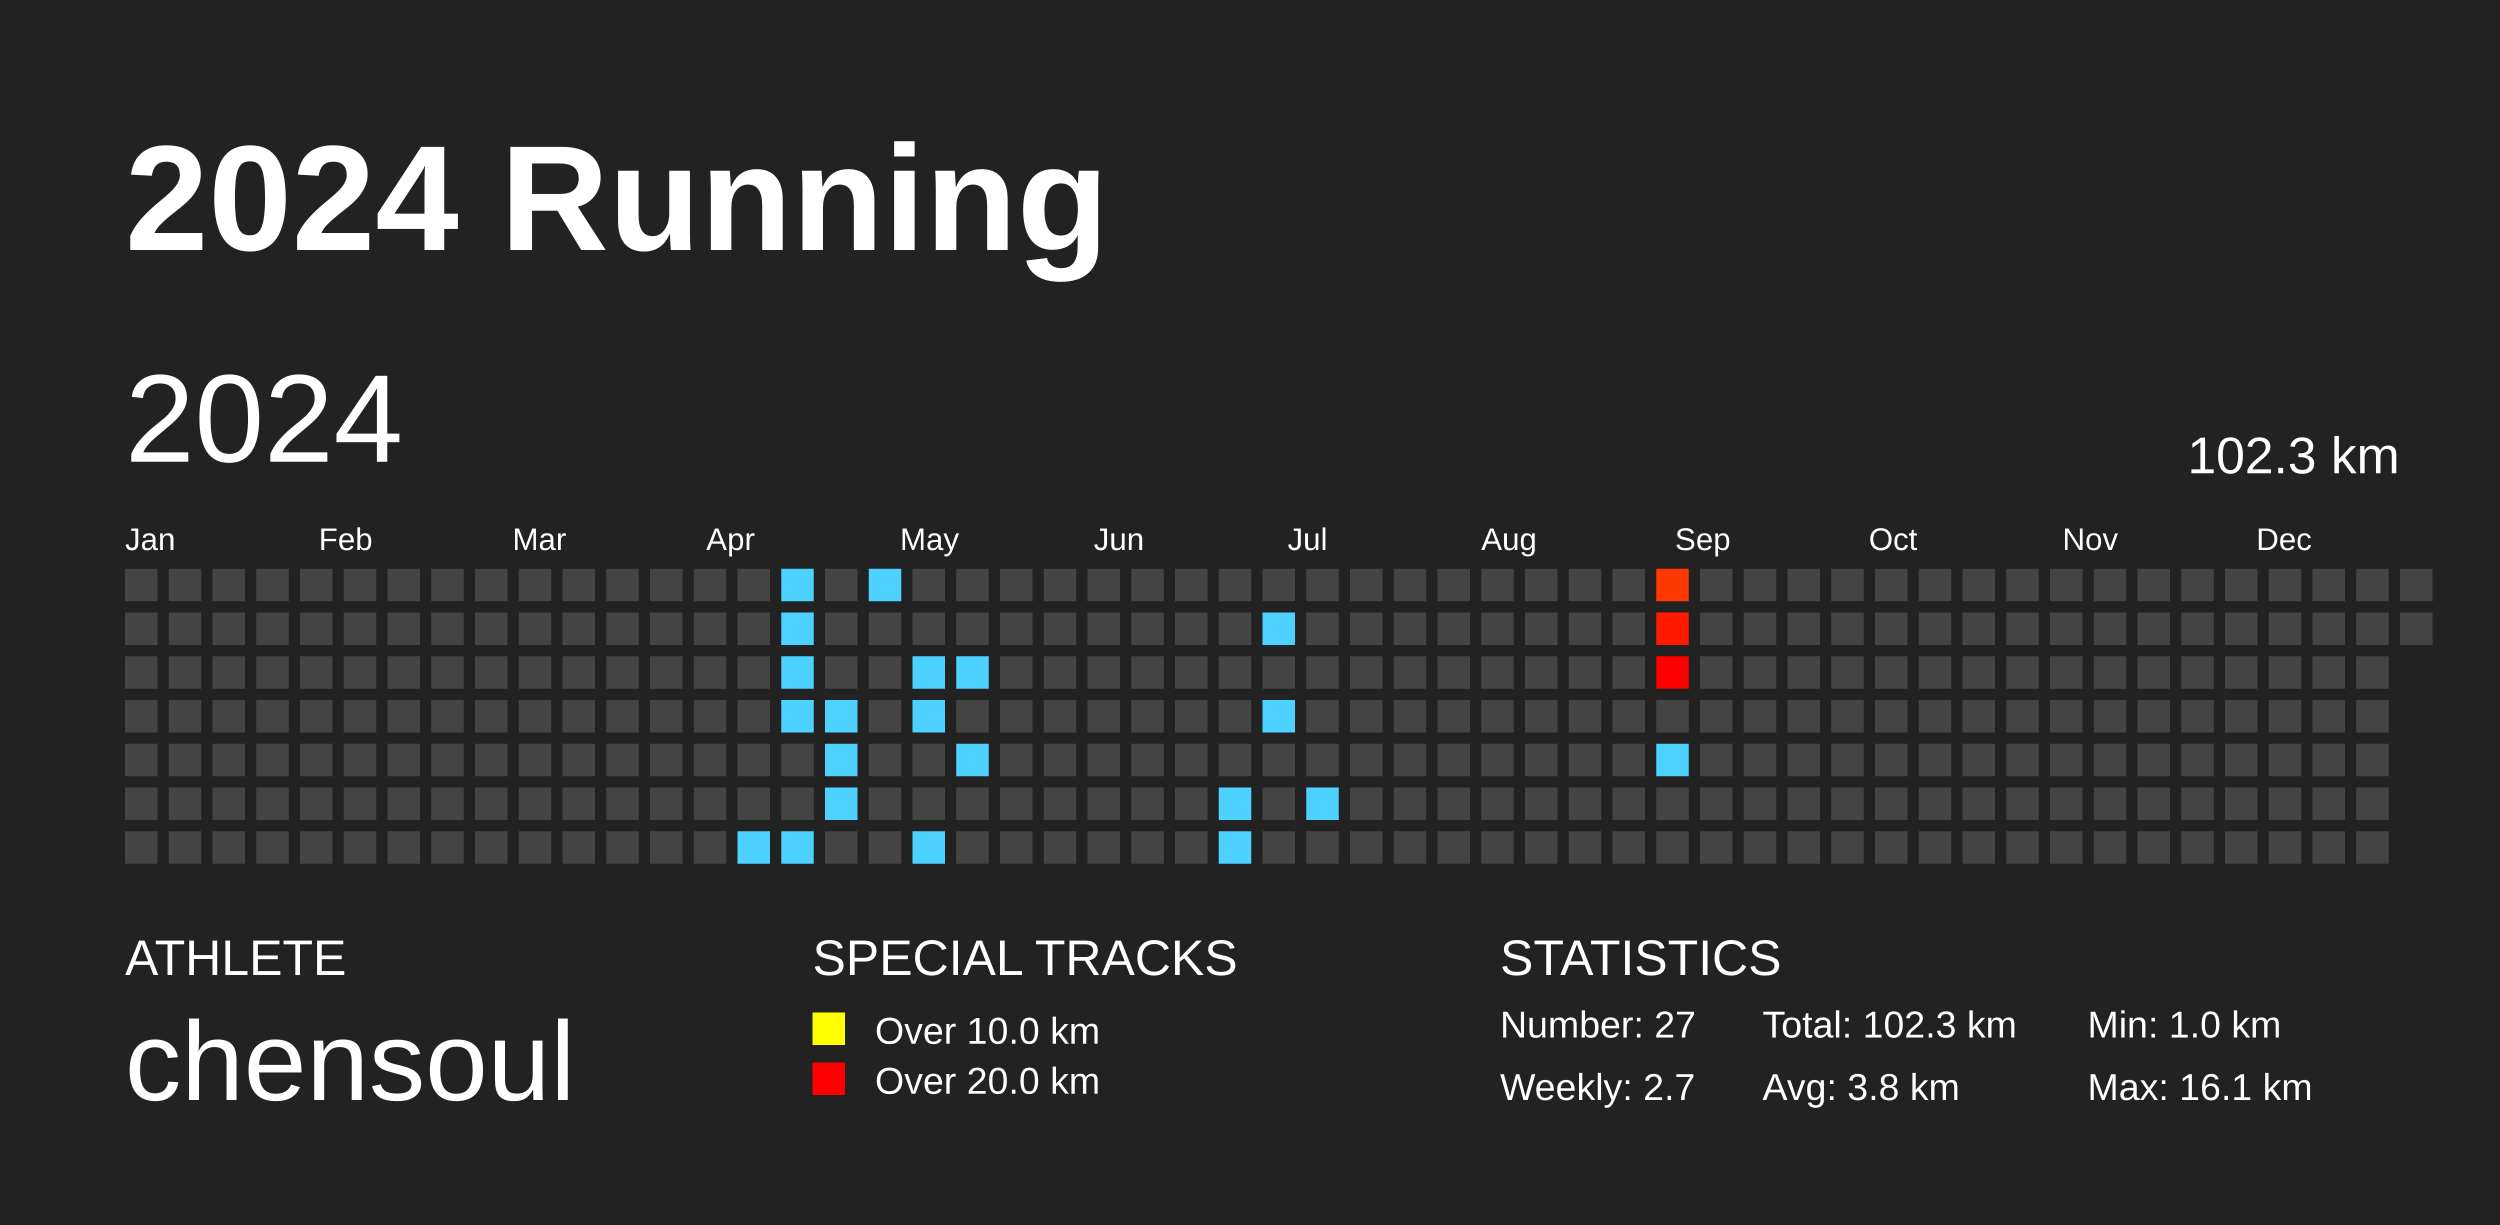
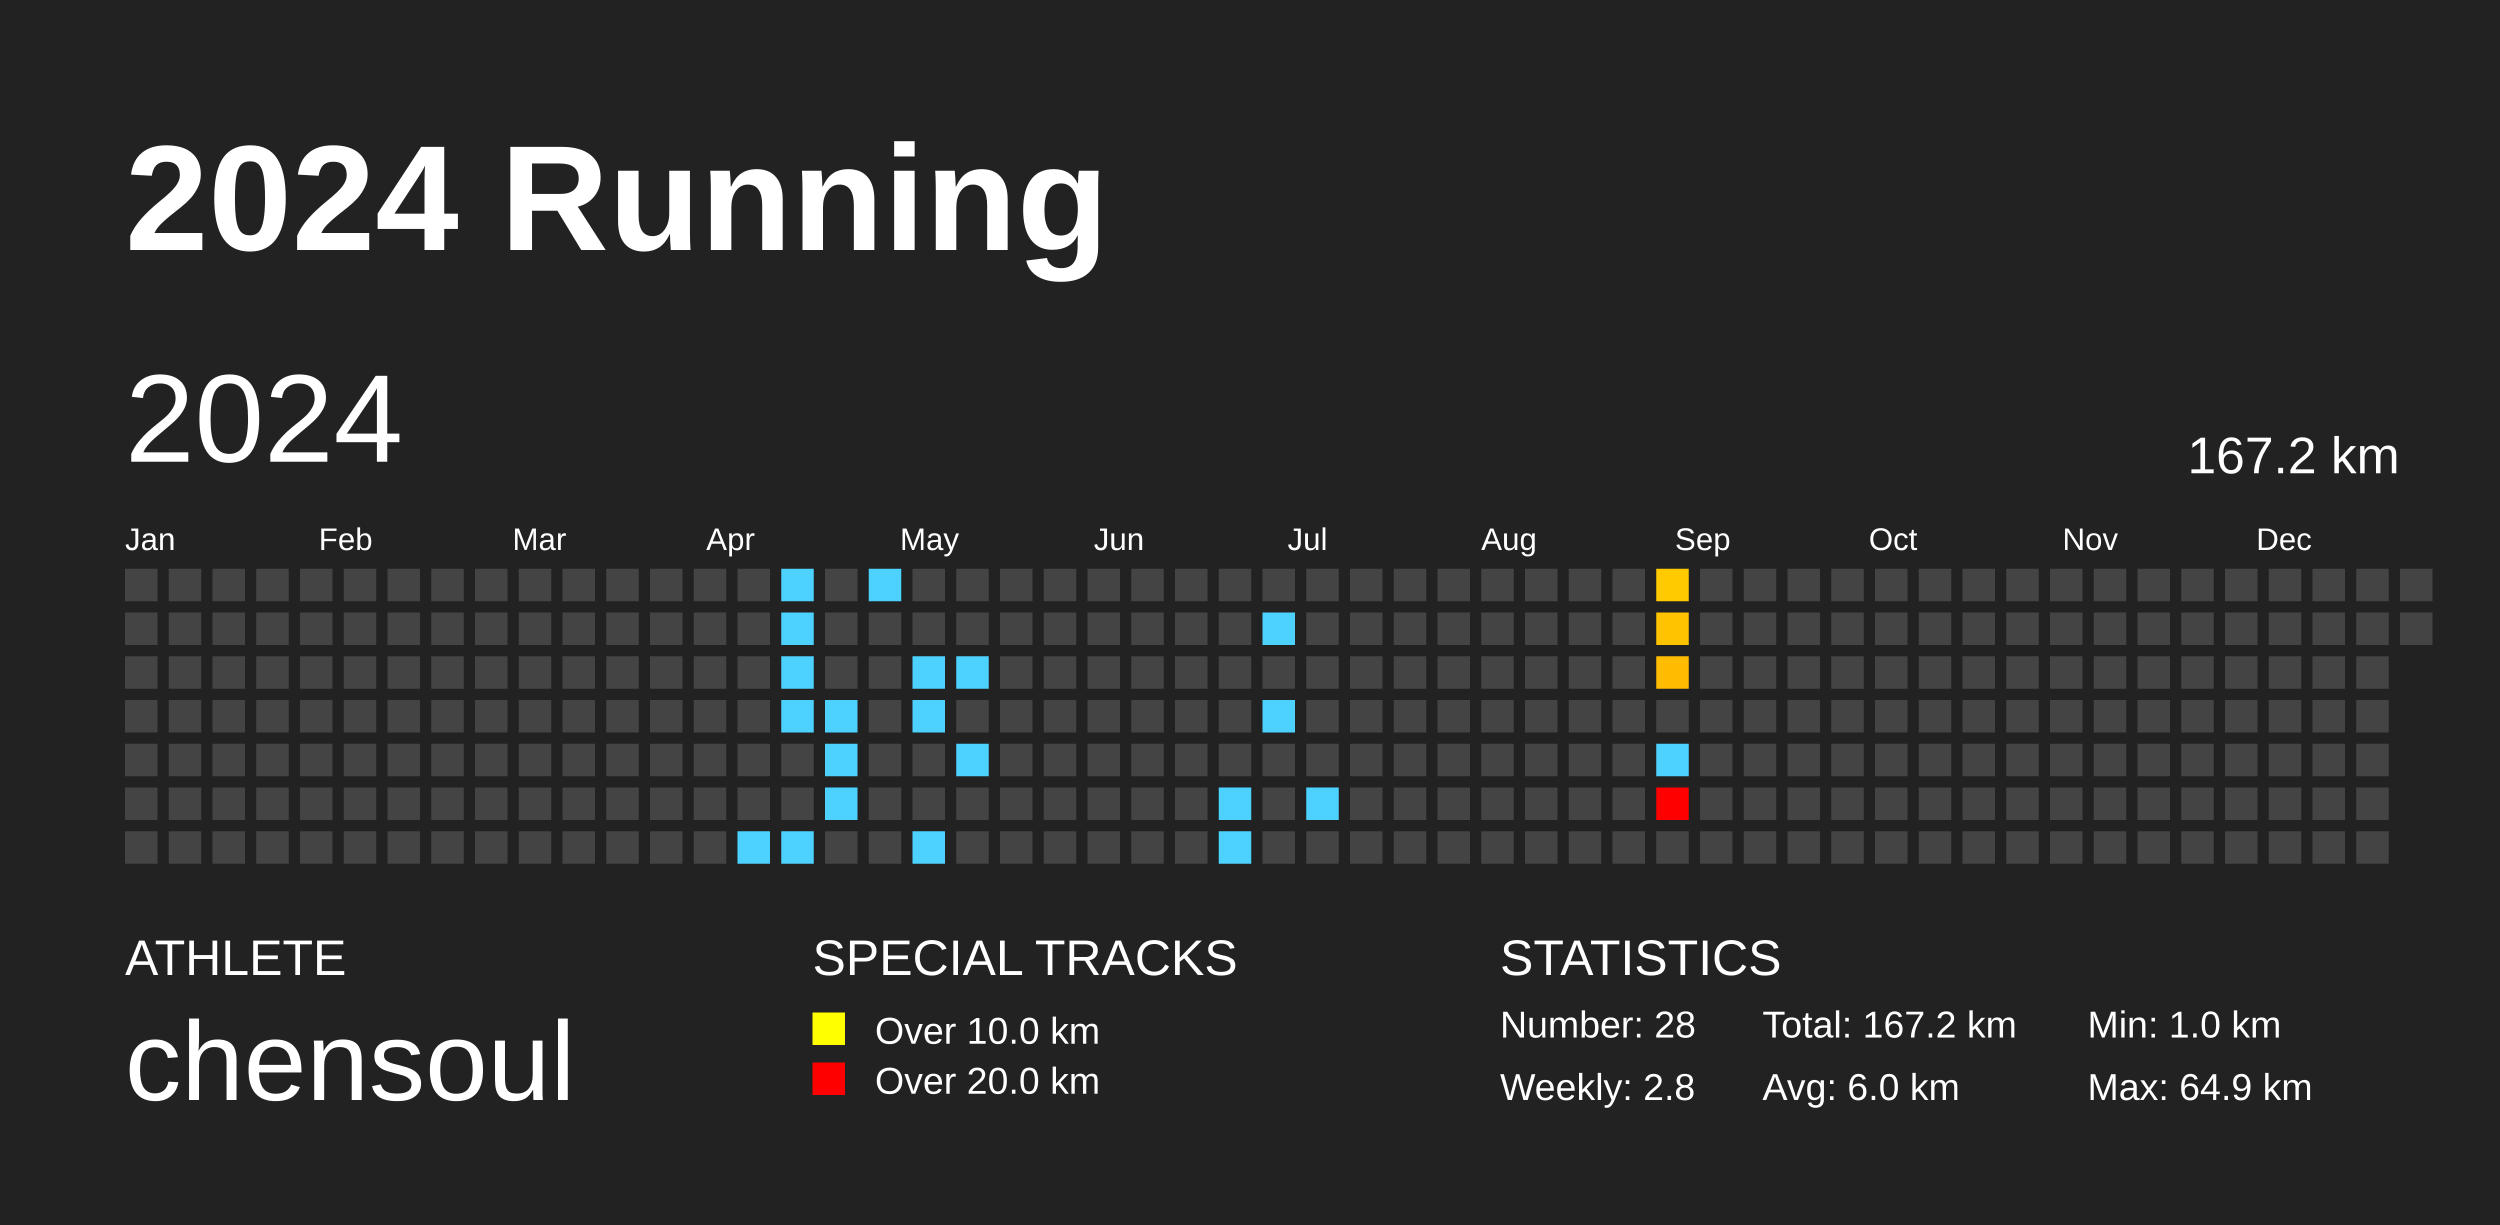
<svg xmlns="http://www.w3.org/2000/svg" baseProfile="full" height="98mm" version="1.1" viewBox="0,0,200,98" width="200mm">
  <defs />
  <rect fill="#222222" height="98" width="200" x="0" y="0" />
  <text fill="#FFFFFF" style="font-size:12px; font-family:Arial; font-weight:bold;" x="10" y="20">2024 Running</text>
  <text fill="#FFFFFF" style="font-size:4px; font-family:Arial" x="10" y="78">ATHLETE</text>
  <text fill="#FFFFFF" style="font-size:9px; font-family:Arial" x="10" y="88">chensoul</text>
  <text fill="#FFFFFF" style="font-size:4px; font-family:Arial" x="65" y="78">SPECIAL TRACKS</text>
  <rect fill="yellow" height="2.6" width="2.6" x="65" y="81" />
  <text fill="#FFFFFF" style="font-size:3px; font-family:Arial" x="70" y="83.5">Over 10.0 km</text>
  <rect fill="red" height="2.6" width="2.6" x="65" y="85" />
  <text fill="#FFFFFF" style="font-size:3px; font-family:Arial" x="70" y="87.5">Over 20.0 km</text>
  <text fill="#FFFFFF" style="font-size:4px; font-family:Arial" x="120" y="78">STATISTICS</text>
-   <text fill="#FFFFFF" style="font-size:3px; font-family:Arial" x="120" y="83">Number: 27</text>
-   <text fill="#FFFFFF" style="font-size:3px; font-family:Arial" x="120" y="88">Weekly: 2.7</text>
-   <text fill="#FFFFFF" style="font-size:3px; font-family:Arial" x="141" y="83">Total: 102.3 km</text>
-   <text fill="#FFFFFF" style="font-size:3px; font-family:Arial" x="141" y="88">Avg: 3.8 km</text>
+   <text fill="#FFFFFF" style="font-size:3px; font-family:Arial" x="120" y="83">Number: 28</text>
+   <text fill="#FFFFFF" style="font-size:3px; font-family:Arial" x="120" y="88">Weekly: 2.8</text>
+   <text fill="#FFFFFF" style="font-size:3px; font-family:Arial" x="141" y="83">Total: 167.2 km</text>
+   <text fill="#FFFFFF" style="font-size:3px; font-family:Arial" x="141" y="88">Avg: 6.0 km</text>
  <text fill="#FFFFFF" style="font-size:3px; font-family:Arial" x="167" y="83">Min: 1.0 km</text>
-   <text fill="#FFFFFF" style="font-size:3px; font-family:Arial" x="167" y="88">Max: 16.1 km</text>
+   <text fill="#FFFFFF" style="font-size:3px; font-family:Arial" x="167" y="88">Max: 64.9 km</text>
  <text dominant-baseline="hanging" fill="#FFFFFF" style="font-size:10.0px; font-family:Arial;" x="10" y="30">2024</text>
-   <text dominant-baseline="hanging" fill="#FFFFFF" style="font-size:4.125px; font-family:Arial;" x="175" y="35">102.3 km</text>
+   <text dominant-baseline="hanging" fill="#FFFFFF" style="font-size:4.125px; font-family:Arial;" x="175" y="35">167.2 km</text>
  <text fill="#FFFFFF" style="font-size:2.5px; font-family:Arial" x="10.0" y="44">Jan</text>
  <text fill="#FFFFFF" style="font-size:2.5px; font-family:Arial" x="25.5" y="44">Feb</text>
  <text fill="#FFFFFF" style="font-size:2.5px; font-family:Arial" x="41.0" y="44">Mar</text>
  <text fill="#FFFFFF" style="font-size:2.5px; font-family:Arial" x="56.5" y="44">Apr</text>
  <text fill="#FFFFFF" style="font-size:2.5px; font-family:Arial" x="72.0" y="44">May</text>
  <text fill="#FFFFFF" style="font-size:2.5px; font-family:Arial" x="87.5" y="44">Jun</text>
  <text fill="#FFFFFF" style="font-size:2.5px; font-family:Arial" x="103.0" y="44">Jul</text>
  <text fill="#FFFFFF" style="font-size:2.5px; font-family:Arial" x="118.5" y="44">Aug</text>
  <text fill="#FFFFFF" style="font-size:2.5px; font-family:Arial" x="134.0" y="44">Sep</text>
  <text fill="#FFFFFF" style="font-size:2.5px; font-family:Arial" x="149.5" y="44">Oct</text>
  <text fill="#FFFFFF" style="font-size:2.5px; font-family:Arial" x="165.0" y="44">Nov</text>
  <text fill="#FFFFFF" style="font-size:2.5px; font-family:Arial" x="180.5" y="44">Dec</text>
  <rect fill="#444444" height="2.6" width="2.6" x="10.0" y="45.5" />
  <rect fill="#444444" height="2.6" width="2.6" x="10.0" y="49.0" />
  <rect fill="#444444" height="2.6" width="2.6" x="10.0" y="52.5" />
  <rect fill="#444444" height="2.6" width="2.6" x="10.0" y="56.0" />
  <rect fill="#444444" height="2.6" width="2.6" x="10.0" y="59.5" />
  <rect fill="#444444" height="2.6" width="2.6" x="10.0" y="63.0" />
  <rect fill="#444444" height="2.6" width="2.6" x="10.0" y="66.5" />
  <rect fill="#444444" height="2.6" width="2.6" x="13.5" y="45.5" />
  <rect fill="#444444" height="2.6" width="2.6" x="13.5" y="49.0" />
  <rect fill="#444444" height="2.6" width="2.6" x="13.5" y="52.5" />
  <rect fill="#444444" height="2.6" width="2.6" x="13.5" y="56.0" />
  <rect fill="#444444" height="2.6" width="2.6" x="13.5" y="59.5" />
  <rect fill="#444444" height="2.6" width="2.6" x="13.5" y="63.0" />
  <rect fill="#444444" height="2.6" width="2.6" x="13.5" y="66.5" />
  <rect fill="#444444" height="2.6" width="2.6" x="17.0" y="45.5" />
  <rect fill="#444444" height="2.6" width="2.6" x="17.0" y="49.0" />
  <rect fill="#444444" height="2.6" width="2.6" x="17.0" y="52.5" />
  <rect fill="#444444" height="2.6" width="2.6" x="17.0" y="56.0" />
  <rect fill="#444444" height="2.6" width="2.6" x="17.0" y="59.5" />
  <rect fill="#444444" height="2.6" width="2.6" x="17.0" y="63.0" />
  <rect fill="#444444" height="2.6" width="2.6" x="17.0" y="66.5" />
  <rect fill="#444444" height="2.6" width="2.6" x="20.5" y="45.5" />
  <rect fill="#444444" height="2.6" width="2.6" x="20.5" y="49.0" />
  <rect fill="#444444" height="2.6" width="2.6" x="20.5" y="52.5" />
  <rect fill="#444444" height="2.6" width="2.6" x="20.5" y="56.0" />
  <rect fill="#444444" height="2.6" width="2.6" x="20.5" y="59.5" />
  <rect fill="#444444" height="2.6" width="2.6" x="20.5" y="63.0" />
  <rect fill="#444444" height="2.6" width="2.6" x="20.5" y="66.5" />
  <rect fill="#444444" height="2.6" width="2.6" x="24.0" y="45.5" />
  <rect fill="#444444" height="2.6" width="2.6" x="24.0" y="49.0" />
  <rect fill="#444444" height="2.6" width="2.6" x="24.0" y="52.5" />
  <rect fill="#444444" height="2.6" width="2.6" x="24.0" y="56.0" />
  <rect fill="#444444" height="2.6" width="2.6" x="24.0" y="59.5" />
  <rect fill="#444444" height="2.6" width="2.6" x="24.0" y="63.0" />
  <rect fill="#444444" height="2.6" width="2.6" x="24.0" y="66.5" />
  <rect fill="#444444" height="2.6" width="2.6" x="27.5" y="45.5" />
  <rect fill="#444444" height="2.6" width="2.6" x="27.5" y="49.0" />
  <rect fill="#444444" height="2.6" width="2.6" x="27.5" y="52.5" />
  <rect fill="#444444" height="2.6" width="2.6" x="27.5" y="56.0" />
  <rect fill="#444444" height="2.6" width="2.6" x="27.5" y="59.5" />
  <rect fill="#444444" height="2.6" width="2.6" x="27.5" y="63.0" />
  <rect fill="#444444" height="2.6" width="2.6" x="27.5" y="66.5" />
  <rect fill="#444444" height="2.6" width="2.6" x="31.0" y="45.5" />
  <rect fill="#444444" height="2.6" width="2.6" x="31.0" y="49.0" />
  <rect fill="#444444" height="2.6" width="2.6" x="31.0" y="52.5" />
  <rect fill="#444444" height="2.6" width="2.6" x="31.0" y="56.0" />
  <rect fill="#444444" height="2.6" width="2.6" x="31.0" y="59.5" />
  <rect fill="#444444" height="2.6" width="2.6" x="31.0" y="63.0" />
  <rect fill="#444444" height="2.6" width="2.6" x="31.0" y="66.5" />
  <rect fill="#444444" height="2.6" width="2.6" x="34.5" y="45.5" />
  <rect fill="#444444" height="2.6" width="2.6" x="34.5" y="49.0" />
  <rect fill="#444444" height="2.6" width="2.6" x="34.5" y="52.5" />
  <rect fill="#444444" height="2.6" width="2.6" x="34.5" y="56.0" />
  <rect fill="#444444" height="2.6" width="2.6" x="34.5" y="59.5" />
  <rect fill="#444444" height="2.6" width="2.6" x="34.5" y="63.0" />
  <rect fill="#444444" height="2.6" width="2.6" x="34.5" y="66.5" />
  <rect fill="#444444" height="2.6" width="2.6" x="38.0" y="45.5" />
  <rect fill="#444444" height="2.6" width="2.6" x="38.0" y="49.0" />
  <rect fill="#444444" height="2.6" width="2.6" x="38.0" y="52.5" />
  <rect fill="#444444" height="2.6" width="2.6" x="38.0" y="56.0" />
  <rect fill="#444444" height="2.6" width="2.6" x="38.0" y="59.5" />
  <rect fill="#444444" height="2.6" width="2.6" x="38.0" y="63.0" />
  <rect fill="#444444" height="2.6" width="2.6" x="38.0" y="66.5" />
  <rect fill="#444444" height="2.6" width="2.6" x="41.5" y="45.5" />
  <rect fill="#444444" height="2.6" width="2.6" x="41.5" y="49.0" />
  <rect fill="#444444" height="2.6" width="2.6" x="41.5" y="52.5" />
  <rect fill="#444444" height="2.6" width="2.6" x="41.5" y="56.0" />
  <rect fill="#444444" height="2.6" width="2.6" x="41.5" y="59.5" />
  <rect fill="#444444" height="2.6" width="2.6" x="41.5" y="63.0" />
  <rect fill="#444444" height="2.6" width="2.6" x="41.5" y="66.5" />
  <rect fill="#444444" height="2.6" width="2.6" x="45.0" y="45.5" />
  <rect fill="#444444" height="2.6" width="2.6" x="45.0" y="49.0" />
  <rect fill="#444444" height="2.6" width="2.6" x="45.0" y="52.5" />
  <rect fill="#444444" height="2.6" width="2.6" x="45.0" y="56.0" />
  <rect fill="#444444" height="2.6" width="2.6" x="45.0" y="59.5" />
  <rect fill="#444444" height="2.6" width="2.6" x="45.0" y="63.0" />
  <rect fill="#444444" height="2.6" width="2.6" x="45.0" y="66.5" />
  <rect fill="#444444" height="2.6" width="2.6" x="48.5" y="45.5" />
  <rect fill="#444444" height="2.6" width="2.6" x="48.5" y="49.0" />
  <rect fill="#444444" height="2.6" width="2.6" x="48.5" y="52.5" />
  <rect fill="#444444" height="2.6" width="2.6" x="48.5" y="56.0" />
  <rect fill="#444444" height="2.6" width="2.6" x="48.5" y="59.5" />
  <rect fill="#444444" height="2.6" width="2.6" x="48.5" y="63.0" />
  <rect fill="#444444" height="2.6" width="2.6" x="48.5" y="66.5" />
  <rect fill="#444444" height="2.6" width="2.6" x="52.0" y="45.5" />
  <rect fill="#444444" height="2.6" width="2.6" x="52.0" y="49.0" />
  <rect fill="#444444" height="2.6" width="2.6" x="52.0" y="52.5" />
  <rect fill="#444444" height="2.6" width="2.6" x="52.0" y="56.0" />
  <rect fill="#444444" height="2.6" width="2.6" x="52.0" y="59.5" />
  <rect fill="#444444" height="2.6" width="2.6" x="52.0" y="63.0" />
  <rect fill="#444444" height="2.6" width="2.6" x="52.0" y="66.5" />
  <rect fill="#444444" height="2.6" width="2.6" x="55.5" y="45.5" />
  <rect fill="#444444" height="2.6" width="2.6" x="55.5" y="49.0" />
  <rect fill="#444444" height="2.6" width="2.6" x="55.5" y="52.5" />
  <rect fill="#444444" height="2.6" width="2.6" x="55.5" y="56.0" />
  <rect fill="#444444" height="2.6" width="2.6" x="55.5" y="59.5" />
  <rect fill="#444444" height="2.6" width="2.6" x="55.5" y="63.0" />
  <rect fill="#444444" height="2.6" width="2.6" x="55.5" y="66.5" />
  <rect fill="#444444" height="2.6" width="2.6" x="59.0" y="45.5" />
  <rect fill="#444444" height="2.6" width="2.6" x="59.0" y="49.0" />
  <rect fill="#444444" height="2.6" width="2.6" x="59.0" y="52.5" />
  <rect fill="#444444" height="2.6" width="2.6" x="59.0" y="56.0" />
  <rect fill="#444444" height="2.6" width="2.6" x="59.0" y="59.5" />
  <rect fill="#444444" height="2.6" width="2.6" x="59.0" y="63.0" />
  <rect fill="#4dd2ff" height="2.6" width="2.6" x="59.0" y="66.5" />
  <rect fill="#4dd2ff" height="2.6" width="2.6" x="62.5" y="45.5" />
  <rect fill="#4dd2ff" height="2.6" width="2.6" x="62.5" y="49.0" />
  <rect fill="#4dd2ff" height="2.6" width="2.6" x="62.5" y="52.5" />
  <rect fill="#4dd2ff" height="2.6" width="2.6" x="62.5" y="56.0" />
  <rect fill="#444444" height="2.6" width="2.6" x="62.5" y="59.5" />
  <rect fill="#444444" height="2.6" width="2.6" x="62.5" y="63.0" />
  <rect fill="#4dd2ff" height="2.6" width="2.6" x="62.5" y="66.5" />
  <rect fill="#444444" height="2.6" width="2.6" x="66.0" y="45.5" />
  <rect fill="#444444" height="2.6" width="2.6" x="66.0" y="49.0" />
  <rect fill="#444444" height="2.6" width="2.6" x="66.0" y="52.5" />
  <rect fill="#4dd2ff" height="2.6" width="2.6" x="66.0" y="56.0" />
  <rect fill="#4dd2ff" height="2.6" width="2.6" x="66.0" y="59.5" />
  <rect fill="#4dd2ff" height="2.6" width="2.6" x="66.0" y="63.0" />
  <rect fill="#444444" height="2.6" width="2.6" x="66.0" y="66.5" />
  <rect fill="#4dd2ff" height="2.6" width="2.6" x="69.5" y="45.5" />
  <rect fill="#444444" height="2.6" width="2.6" x="69.5" y="49.0" />
  <rect fill="#444444" height="2.6" width="2.6" x="69.5" y="52.5" />
  <rect fill="#444444" height="2.6" width="2.6" x="69.5" y="56.0" />
  <rect fill="#444444" height="2.6" width="2.6" x="69.5" y="59.5" />
  <rect fill="#444444" height="2.6" width="2.6" x="69.5" y="63.0" />
  <rect fill="#444444" height="2.6" width="2.6" x="69.5" y="66.5" />
  <rect fill="#444444" height="2.6" width="2.6" x="73.0" y="45.5" />
  <rect fill="#444444" height="2.6" width="2.6" x="73.0" y="49.0" />
  <rect fill="#4dd2ff" height="2.6" width="2.6" x="73.0" y="52.5" />
  <rect fill="#4dd2ff" height="2.6" width="2.6" x="73.0" y="56.0" />
  <rect fill="#444444" height="2.6" width="2.6" x="73.0" y="59.5" />
  <rect fill="#444444" height="2.6" width="2.6" x="73.0" y="63.0" />
  <rect fill="#4dd2ff" height="2.6" width="2.6" x="73.0" y="66.5" />
  <rect fill="#444444" height="2.6" width="2.6" x="76.5" y="45.5" />
  <rect fill="#444444" height="2.6" width="2.6" x="76.5" y="49.0" />
  <rect fill="#4dd2ff" height="2.6" width="2.6" x="76.5" y="52.5" />
  <rect fill="#444444" height="2.6" width="2.6" x="76.5" y="56.0" />
  <rect fill="#4dd2ff" height="2.6" width="2.6" x="76.5" y="59.5" />
  <rect fill="#444444" height="2.6" width="2.6" x="76.5" y="63.0" />
  <rect fill="#444444" height="2.6" width="2.6" x="76.5" y="66.5" />
  <rect fill="#444444" height="2.6" width="2.6" x="80.0" y="45.5" />
  <rect fill="#444444" height="2.6" width="2.6" x="80.0" y="49.0" />
  <rect fill="#444444" height="2.6" width="2.6" x="80.0" y="52.5" />
  <rect fill="#444444" height="2.6" width="2.6" x="80.0" y="56.0" />
  <rect fill="#444444" height="2.6" width="2.6" x="80.0" y="59.5" />
  <rect fill="#444444" height="2.6" width="2.6" x="80.0" y="63.0" />
  <rect fill="#444444" height="2.6" width="2.6" x="80.0" y="66.5" />
  <rect fill="#444444" height="2.6" width="2.6" x="83.5" y="45.5" />
  <rect fill="#444444" height="2.6" width="2.6" x="83.5" y="49.0" />
  <rect fill="#444444" height="2.6" width="2.6" x="83.5" y="52.5" />
  <rect fill="#444444" height="2.6" width="2.6" x="83.5" y="56.0" />
  <rect fill="#444444" height="2.6" width="2.6" x="83.5" y="59.5" />
  <rect fill="#444444" height="2.6" width="2.6" x="83.5" y="63.0" />
  <rect fill="#444444" height="2.6" width="2.6" x="83.5" y="66.5" />
  <rect fill="#444444" height="2.6" width="2.6" x="87.0" y="45.5" />
  <rect fill="#444444" height="2.6" width="2.6" x="87.0" y="49.0" />
  <rect fill="#444444" height="2.6" width="2.6" x="87.0" y="52.5" />
  <rect fill="#444444" height="2.6" width="2.6" x="87.0" y="56.0" />
  <rect fill="#444444" height="2.6" width="2.6" x="87.0" y="59.5" />
  <rect fill="#444444" height="2.6" width="2.6" x="87.0" y="63.0" />
  <rect fill="#444444" height="2.6" width="2.6" x="87.0" y="66.5" />
  <rect fill="#444444" height="2.6" width="2.6" x="90.5" y="45.5" />
  <rect fill="#444444" height="2.6" width="2.6" x="90.5" y="49.0" />
  <rect fill="#444444" height="2.6" width="2.6" x="90.5" y="52.5" />
  <rect fill="#444444" height="2.6" width="2.6" x="90.5" y="56.0" />
  <rect fill="#444444" height="2.6" width="2.6" x="90.5" y="59.5" />
  <rect fill="#444444" height="2.6" width="2.6" x="90.5" y="63.0" />
  <rect fill="#444444" height="2.6" width="2.6" x="90.5" y="66.5" />
  <rect fill="#444444" height="2.6" width="2.6" x="94.0" y="45.5" />
  <rect fill="#444444" height="2.6" width="2.6" x="94.0" y="49.0" />
  <rect fill="#444444" height="2.6" width="2.6" x="94.0" y="52.5" />
  <rect fill="#444444" height="2.6" width="2.6" x="94.0" y="56.0" />
  <rect fill="#444444" height="2.6" width="2.6" x="94.0" y="59.5" />
  <rect fill="#444444" height="2.6" width="2.6" x="94.0" y="63.0" />
  <rect fill="#444444" height="2.6" width="2.6" x="94.0" y="66.5" />
  <rect fill="#444444" height="2.6" width="2.6" x="97.5" y="45.5" />
  <rect fill="#444444" height="2.6" width="2.6" x="97.5" y="49.0" />
  <rect fill="#444444" height="2.6" width="2.6" x="97.5" y="52.5" />
  <rect fill="#444444" height="2.6" width="2.6" x="97.5" y="56.0" />
  <rect fill="#444444" height="2.6" width="2.6" x="97.5" y="59.5" />
  <rect fill="#4dd2ff" height="2.6" width="2.6" x="97.5" y="63.0" />
  <rect fill="#4dd2ff" height="2.6" width="2.6" x="97.5" y="66.5" />
  <rect fill="#444444" height="2.6" width="2.6" x="101.0" y="45.5" />
  <rect fill="#4dd2ff" height="2.6" width="2.6" x="101.0" y="49.0" />
  <rect fill="#444444" height="2.6" width="2.6" x="101.0" y="52.5" />
  <rect fill="#4dd2ff" height="2.6" width="2.6" x="101.0" y="56.0" />
  <rect fill="#444444" height="2.6" width="2.6" x="101.0" y="59.5" />
  <rect fill="#444444" height="2.6" width="2.6" x="101.0" y="63.0" />
  <rect fill="#444444" height="2.6" width="2.6" x="101.0" y="66.5" />
  <rect fill="#444444" height="2.6" width="2.6" x="104.5" y="45.5" />
  <rect fill="#444444" height="2.6" width="2.6" x="104.5" y="49.0" />
  <rect fill="#444444" height="2.6" width="2.6" x="104.5" y="52.5" />
  <rect fill="#444444" height="2.6" width="2.6" x="104.5" y="56.0" />
  <rect fill="#444444" height="2.6" width="2.6" x="104.5" y="59.5" />
  <rect fill="#4dd2ff" height="2.6" width="2.6" x="104.5" y="63.0" />
  <rect fill="#444444" height="2.6" width="2.6" x="104.5" y="66.5" />
  <rect fill="#444444" height="2.6" width="2.6" x="108.0" y="45.5" />
  <rect fill="#444444" height="2.6" width="2.6" x="108.0" y="49.0" />
  <rect fill="#444444" height="2.6" width="2.6" x="108.0" y="52.5" />
  <rect fill="#444444" height="2.6" width="2.6" x="108.0" y="56.0" />
  <rect fill="#444444" height="2.6" width="2.6" x="108.0" y="59.5" />
  <rect fill="#444444" height="2.6" width="2.6" x="108.0" y="63.0" />
  <rect fill="#444444" height="2.6" width="2.6" x="108.0" y="66.5" />
  <rect fill="#444444" height="2.6" width="2.6" x="111.5" y="45.5" />
  <rect fill="#444444" height="2.6" width="2.6" x="111.5" y="49.0" />
  <rect fill="#444444" height="2.6" width="2.6" x="111.5" y="52.5" />
  <rect fill="#444444" height="2.6" width="2.6" x="111.5" y="56.0" />
  <rect fill="#444444" height="2.6" width="2.6" x="111.5" y="59.5" />
  <rect fill="#444444" height="2.6" width="2.6" x="111.5" y="63.0" />
  <rect fill="#444444" height="2.6" width="2.6" x="111.5" y="66.5" />
  <rect fill="#444444" height="2.6" width="2.6" x="115.0" y="45.5" />
  <rect fill="#444444" height="2.6" width="2.6" x="115.0" y="49.0" />
  <rect fill="#444444" height="2.6" width="2.6" x="115.0" y="52.5" />
  <rect fill="#444444" height="2.6" width="2.6" x="115.0" y="56.0" />
  <rect fill="#444444" height="2.6" width="2.6" x="115.0" y="59.5" />
  <rect fill="#444444" height="2.6" width="2.6" x="115.0" y="63.0" />
  <rect fill="#444444" height="2.6" width="2.6" x="115.0" y="66.5" />
  <rect fill="#444444" height="2.6" width="2.6" x="118.5" y="45.5" />
  <rect fill="#444444" height="2.6" width="2.6" x="118.5" y="49.0" />
  <rect fill="#444444" height="2.6" width="2.6" x="118.5" y="52.5" />
  <rect fill="#444444" height="2.6" width="2.6" x="118.5" y="56.0" />
  <rect fill="#444444" height="2.6" width="2.6" x="118.5" y="59.5" />
  <rect fill="#444444" height="2.6" width="2.6" x="118.5" y="63.0" />
  <rect fill="#444444" height="2.6" width="2.6" x="118.5" y="66.5" />
  <rect fill="#444444" height="2.6" width="2.6" x="122.0" y="45.5" />
  <rect fill="#444444" height="2.6" width="2.6" x="122.0" y="49.0" />
  <rect fill="#444444" height="2.6" width="2.6" x="122.0" y="52.5" />
  <rect fill="#444444" height="2.6" width="2.6" x="122.0" y="56.0" />
  <rect fill="#444444" height="2.6" width="2.6" x="122.0" y="59.5" />
  <rect fill="#444444" height="2.6" width="2.6" x="122.0" y="63.0" />
  <rect fill="#444444" height="2.6" width="2.6" x="122.0" y="66.5" />
  <rect fill="#444444" height="2.6" width="2.6" x="125.5" y="45.5" />
  <rect fill="#444444" height="2.6" width="2.6" x="125.5" y="49.0" />
  <rect fill="#444444" height="2.6" width="2.6" x="125.5" y="52.5" />
  <rect fill="#444444" height="2.6" width="2.6" x="125.5" y="56.0" />
  <rect fill="#444444" height="2.6" width="2.6" x="125.5" y="59.5" />
  <rect fill="#444444" height="2.6" width="2.6" x="125.5" y="63.0" />
  <rect fill="#444444" height="2.6" width="2.6" x="125.5" y="66.5" />
  <rect fill="#444444" height="2.6" width="2.6" x="129.0" y="45.5" />
  <rect fill="#444444" height="2.6" width="2.6" x="129.0" y="49.0" />
  <rect fill="#444444" height="2.6" width="2.6" x="129.0" y="52.5" />
  <rect fill="#444444" height="2.6" width="2.6" x="129.0" y="56.0" />
  <rect fill="#444444" height="2.6" width="2.6" x="129.0" y="59.5" />
  <rect fill="#444444" height="2.6" width="2.6" x="129.0" y="63.0" />
  <rect fill="#444444" height="2.6" width="2.6" x="129.0" y="66.5" />
-   <rect fill="#ff3700" height="2.6" width="2.6" x="132.5" y="45.5" />
-   <rect fill="#ff1a00" height="2.6" width="2.6" x="132.5" y="49.0" />
-   <rect fill="#ff0000" height="2.6" width="2.6" x="132.5" y="52.5" />
+   <rect fill="#ffca00" height="2.6" width="2.6" x="132.5" y="45.5" />
+   <rect fill="#ffc300" height="2.6" width="2.6" x="132.5" y="49.0" />
+   <rect fill="#ffbc00" height="2.6" width="2.6" x="132.5" y="52.5" />
  <rect fill="#444444" height="2.6" width="2.6" x="132.5" y="56.0" />
  <rect fill="#4dd2ff" height="2.6" width="2.6" x="132.5" y="59.5" />
-   <rect fill="#444444" height="2.6" width="2.6" x="132.5" y="63.0" />
+   <rect fill="red" height="2.6" width="2.6" x="132.5" y="63.0" />
  <rect fill="#444444" height="2.6" width="2.6" x="132.5" y="66.5" />
  <rect fill="#444444" height="2.6" width="2.6" x="136.0" y="45.5" />
  <rect fill="#444444" height="2.6" width="2.6" x="136.0" y="49.0" />
  <rect fill="#444444" height="2.6" width="2.6" x="136.0" y="52.5" />
  <rect fill="#444444" height="2.6" width="2.6" x="136.0" y="56.0" />
  <rect fill="#444444" height="2.6" width="2.6" x="136.0" y="59.5" />
  <rect fill="#444444" height="2.6" width="2.6" x="136.0" y="63.0" />
  <rect fill="#444444" height="2.6" width="2.6" x="136.0" y="66.5" />
  <rect fill="#444444" height="2.6" width="2.6" x="139.5" y="45.5" />
  <rect fill="#444444" height="2.6" width="2.6" x="139.5" y="49.0" />
  <rect fill="#444444" height="2.6" width="2.6" x="139.5" y="52.5" />
  <rect fill="#444444" height="2.6" width="2.6" x="139.5" y="56.0" />
  <rect fill="#444444" height="2.6" width="2.6" x="139.5" y="59.5" />
  <rect fill="#444444" height="2.6" width="2.6" x="139.5" y="63.0" />
  <rect fill="#444444" height="2.6" width="2.6" x="139.5" y="66.5" />
  <rect fill="#444444" height="2.6" width="2.6" x="143.0" y="45.5" />
  <rect fill="#444444" height="2.6" width="2.6" x="143.0" y="49.0" />
  <rect fill="#444444" height="2.6" width="2.6" x="143.0" y="52.5" />
  <rect fill="#444444" height="2.6" width="2.6" x="143.0" y="56.0" />
  <rect fill="#444444" height="2.6" width="2.6" x="143.0" y="59.5" />
  <rect fill="#444444" height="2.6" width="2.6" x="143.0" y="63.0" />
  <rect fill="#444444" height="2.6" width="2.6" x="143.0" y="66.5" />
  <rect fill="#444444" height="2.6" width="2.6" x="146.5" y="45.5" />
  <rect fill="#444444" height="2.6" width="2.6" x="146.5" y="49.0" />
  <rect fill="#444444" height="2.6" width="2.6" x="146.5" y="52.5" />
  <rect fill="#444444" height="2.6" width="2.6" x="146.5" y="56.0" />
  <rect fill="#444444" height="2.6" width="2.6" x="146.5" y="59.5" />
  <rect fill="#444444" height="2.6" width="2.6" x="146.5" y="63.0" />
  <rect fill="#444444" height="2.6" width="2.6" x="146.5" y="66.5" />
  <rect fill="#444444" height="2.6" width="2.6" x="150.0" y="45.5" />
  <rect fill="#444444" height="2.6" width="2.6" x="150.0" y="49.0" />
  <rect fill="#444444" height="2.6" width="2.6" x="150.0" y="52.5" />
  <rect fill="#444444" height="2.6" width="2.6" x="150.0" y="56.0" />
  <rect fill="#444444" height="2.6" width="2.6" x="150.0" y="59.5" />
  <rect fill="#444444" height="2.6" width="2.6" x="150.0" y="63.0" />
  <rect fill="#444444" height="2.6" width="2.6" x="150.0" y="66.5" />
  <rect fill="#444444" height="2.6" width="2.6" x="153.5" y="45.5" />
  <rect fill="#444444" height="2.6" width="2.6" x="153.5" y="49.0" />
  <rect fill="#444444" height="2.6" width="2.6" x="153.5" y="52.5" />
  <rect fill="#444444" height="2.6" width="2.6" x="153.5" y="56.0" />
  <rect fill="#444444" height="2.6" width="2.6" x="153.5" y="59.5" />
  <rect fill="#444444" height="2.6" width="2.6" x="153.5" y="63.0" />
  <rect fill="#444444" height="2.6" width="2.6" x="153.5" y="66.5" />
  <rect fill="#444444" height="2.6" width="2.6" x="157.0" y="45.5" />
  <rect fill="#444444" height="2.6" width="2.6" x="157.0" y="49.0" />
  <rect fill="#444444" height="2.6" width="2.6" x="157.0" y="52.5" />
  <rect fill="#444444" height="2.6" width="2.6" x="157.0" y="56.0" />
  <rect fill="#444444" height="2.6" width="2.6" x="157.0" y="59.5" />
  <rect fill="#444444" height="2.6" width="2.6" x="157.0" y="63.0" />
  <rect fill="#444444" height="2.6" width="2.6" x="157.0" y="66.5" />
  <rect fill="#444444" height="2.6" width="2.6" x="160.5" y="45.5" />
  <rect fill="#444444" height="2.6" width="2.6" x="160.5" y="49.0" />
  <rect fill="#444444" height="2.6" width="2.6" x="160.5" y="52.5" />
  <rect fill="#444444" height="2.6" width="2.6" x="160.5" y="56.0" />
  <rect fill="#444444" height="2.6" width="2.6" x="160.5" y="59.5" />
  <rect fill="#444444" height="2.6" width="2.6" x="160.5" y="63.0" />
  <rect fill="#444444" height="2.6" width="2.6" x="160.5" y="66.5" />
  <rect fill="#444444" height="2.6" width="2.6" x="164.0" y="45.5" />
  <rect fill="#444444" height="2.6" width="2.6" x="164.0" y="49.0" />
  <rect fill="#444444" height="2.6" width="2.6" x="164.0" y="52.5" />
  <rect fill="#444444" height="2.6" width="2.6" x="164.0" y="56.0" />
  <rect fill="#444444" height="2.6" width="2.6" x="164.0" y="59.5" />
  <rect fill="#444444" height="2.6" width="2.6" x="164.0" y="63.0" />
  <rect fill="#444444" height="2.6" width="2.6" x="164.0" y="66.5" />
  <rect fill="#444444" height="2.6" width="2.6" x="167.5" y="45.5" />
  <rect fill="#444444" height="2.6" width="2.6" x="167.5" y="49.0" />
  <rect fill="#444444" height="2.6" width="2.6" x="167.5" y="52.5" />
  <rect fill="#444444" height="2.6" width="2.6" x="167.5" y="56.0" />
  <rect fill="#444444" height="2.6" width="2.6" x="167.5" y="59.5" />
  <rect fill="#444444" height="2.6" width="2.6" x="167.5" y="63.0" />
  <rect fill="#444444" height="2.6" width="2.6" x="167.5" y="66.5" />
  <rect fill="#444444" height="2.6" width="2.6" x="171.0" y="45.5" />
  <rect fill="#444444" height="2.6" width="2.6" x="171.0" y="49.0" />
  <rect fill="#444444" height="2.6" width="2.6" x="171.0" y="52.5" />
  <rect fill="#444444" height="2.6" width="2.6" x="171.0" y="56.0" />
  <rect fill="#444444" height="2.6" width="2.6" x="171.0" y="59.5" />
  <rect fill="#444444" height="2.6" width="2.6" x="171.0" y="63.0" />
  <rect fill="#444444" height="2.6" width="2.6" x="171.0" y="66.5" />
  <rect fill="#444444" height="2.6" width="2.6" x="174.5" y="45.5" />
  <rect fill="#444444" height="2.6" width="2.6" x="174.5" y="49.0" />
  <rect fill="#444444" height="2.6" width="2.6" x="174.5" y="52.5" />
  <rect fill="#444444" height="2.6" width="2.6" x="174.5" y="56.0" />
  <rect fill="#444444" height="2.6" width="2.6" x="174.5" y="59.5" />
  <rect fill="#444444" height="2.6" width="2.6" x="174.5" y="63.0" />
  <rect fill="#444444" height="2.6" width="2.6" x="174.5" y="66.5" />
  <rect fill="#444444" height="2.6" width="2.6" x="178.0" y="45.5" />
  <rect fill="#444444" height="2.6" width="2.6" x="178.0" y="49.0" />
  <rect fill="#444444" height="2.6" width="2.6" x="178.0" y="52.5" />
  <rect fill="#444444" height="2.6" width="2.6" x="178.0" y="56.0" />
  <rect fill="#444444" height="2.6" width="2.6" x="178.0" y="59.5" />
  <rect fill="#444444" height="2.6" width="2.6" x="178.0" y="63.0" />
  <rect fill="#444444" height="2.6" width="2.6" x="178.0" y="66.5" />
  <rect fill="#444444" height="2.6" width="2.6" x="181.5" y="45.5" />
  <rect fill="#444444" height="2.6" width="2.6" x="181.5" y="49.0" />
  <rect fill="#444444" height="2.6" width="2.6" x="181.5" y="52.5" />
  <rect fill="#444444" height="2.6" width="2.6" x="181.5" y="56.0" />
  <rect fill="#444444" height="2.6" width="2.6" x="181.5" y="59.5" />
  <rect fill="#444444" height="2.6" width="2.6" x="181.5" y="63.0" />
  <rect fill="#444444" height="2.6" width="2.6" x="181.5" y="66.5" />
  <rect fill="#444444" height="2.6" width="2.6" x="185.0" y="45.5" />
  <rect fill="#444444" height="2.6" width="2.6" x="185.0" y="49.0" />
  <rect fill="#444444" height="2.6" width="2.6" x="185.0" y="52.5" />
  <rect fill="#444444" height="2.6" width="2.6" x="185.0" y="56.0" />
  <rect fill="#444444" height="2.6" width="2.6" x="185.0" y="59.5" />
  <rect fill="#444444" height="2.6" width="2.6" x="185.0" y="63.0" />
  <rect fill="#444444" height="2.6" width="2.6" x="185.0" y="66.5" />
  <rect fill="#444444" height="2.6" width="2.6" x="188.5" y="45.5" />
  <rect fill="#444444" height="2.6" width="2.6" x="188.5" y="49.0" />
  <rect fill="#444444" height="2.6" width="2.6" x="188.5" y="52.5" />
  <rect fill="#444444" height="2.6" width="2.6" x="188.5" y="56.0" />
  <rect fill="#444444" height="2.6" width="2.6" x="188.5" y="59.5" />
  <rect fill="#444444" height="2.6" width="2.6" x="188.5" y="63.0" />
  <rect fill="#444444" height="2.6" width="2.6" x="188.5" y="66.5" />
  <rect fill="#444444" height="2.6" width="2.6" x="192.0" y="45.5" />
  <rect fill="#444444" height="2.6" width="2.6" x="192.0" y="49.0" />
</svg>
